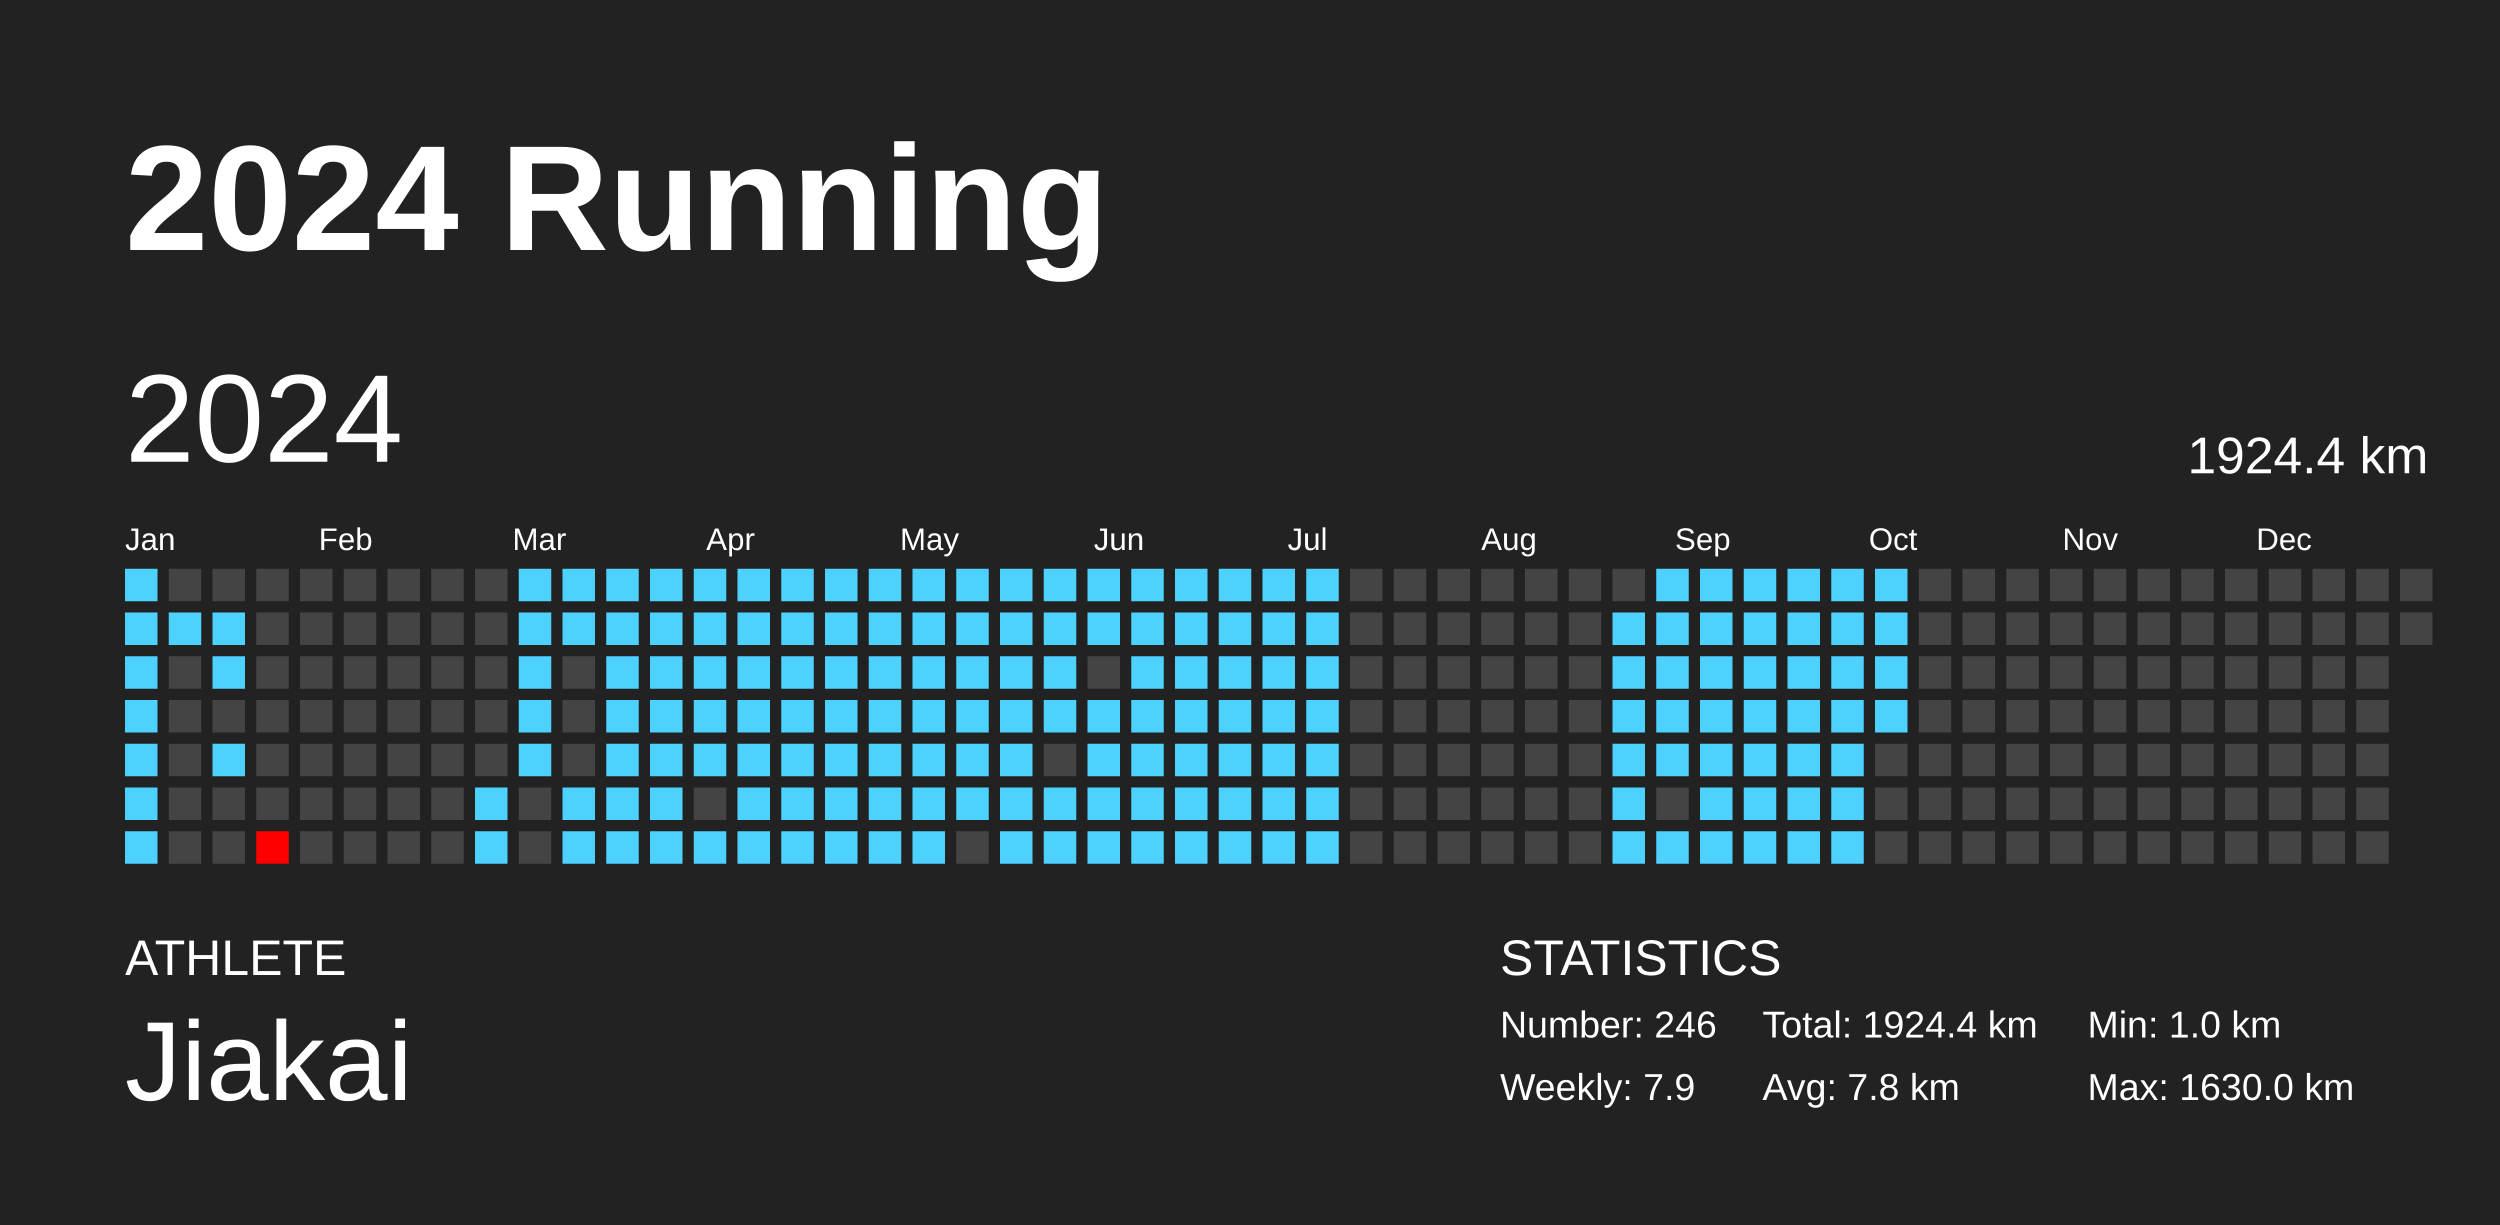
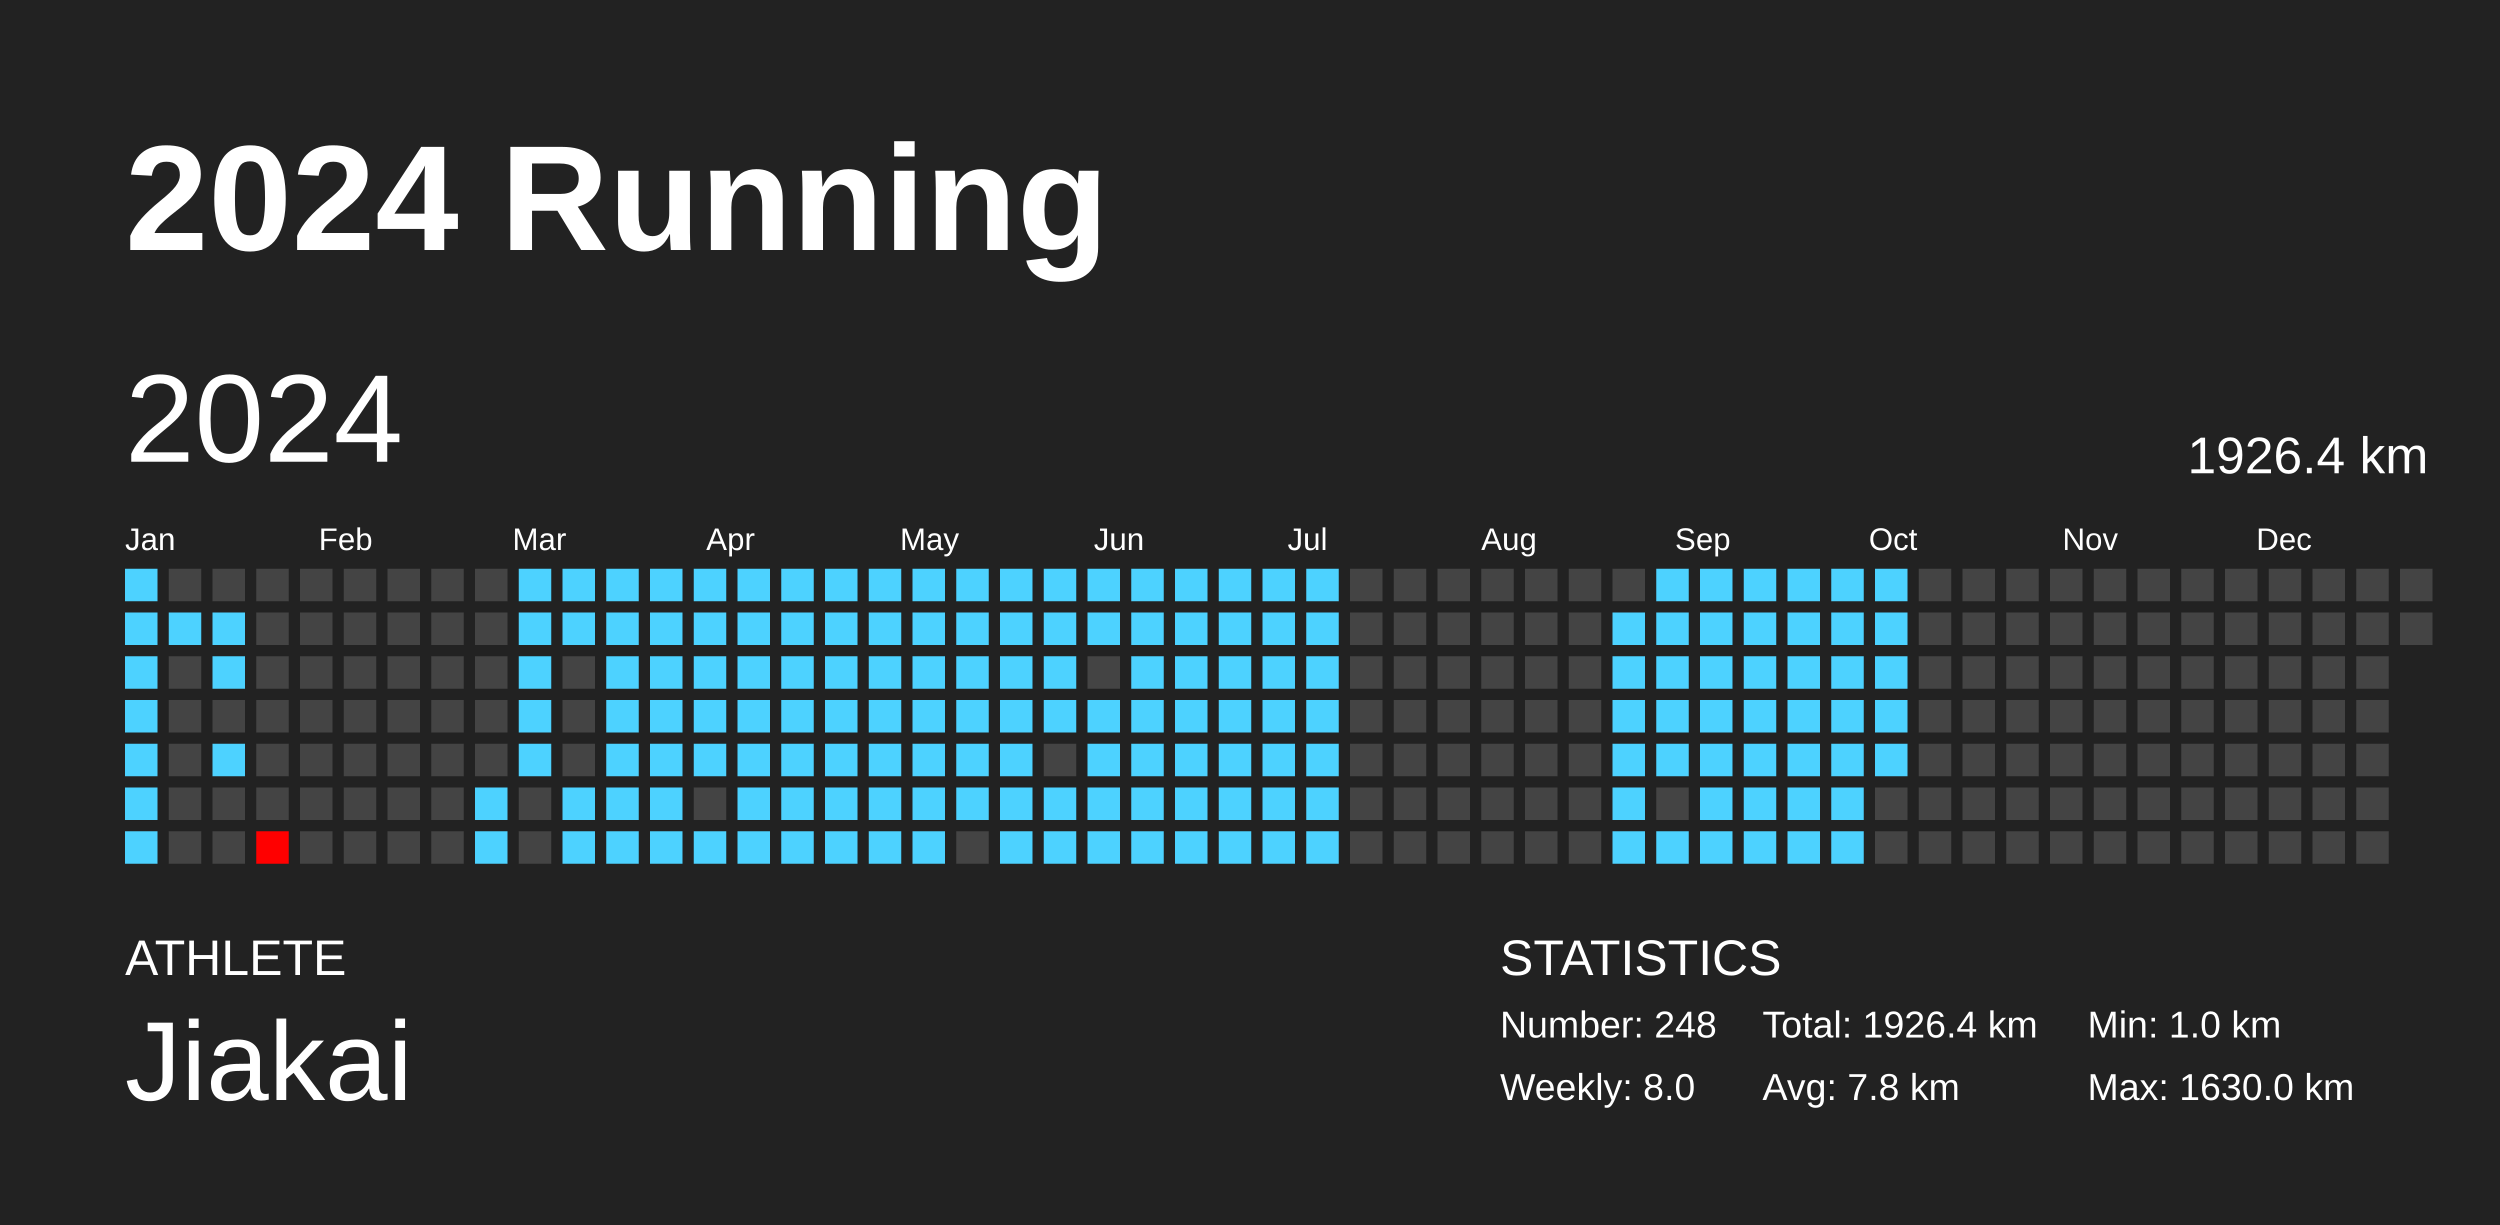
<svg xmlns="http://www.w3.org/2000/svg" baseProfile="full" height="98mm" version="1.1" viewBox="0,0,200,98" width="200mm">
  <defs />
  <rect fill="#222222" height="98" width="200" x="0" y="0" />
  <text fill="#FFFFFF" style="font-size:12px; font-family:Arial; font-weight:bold;" x="10" y="20">2024 Running</text>
  <text fill="#FFFFFF" style="font-size:4px; font-family:Arial" x="10" y="78">ATHLETE</text>
  <text fill="#FFFFFF" style="font-size:9px; font-family:Arial" x="10" y="88">Jiakai</text>
  <text fill="#FFFFFF" style="font-size:4px; font-family:Arial" x="120" y="78">STATISTICS</text>
-   <text fill="#FFFFFF" style="font-size:3px; font-family:Arial" x="120" y="83">Number: 246</text>
-   <text fill="#FFFFFF" style="font-size:3px; font-family:Arial" x="120" y="88">Weekly: 7.9</text>
-   <text fill="#FFFFFF" style="font-size:3px; font-family:Arial" x="141" y="83">Total: 1924.4 km</text>
+   <text fill="#FFFFFF" style="font-size:3px; font-family:Arial" x="120" y="83">Number: 248</text>
+   <text fill="#FFFFFF" style="font-size:3px; font-family:Arial" x="120" y="88">Weekly: 8.0</text>
+   <text fill="#FFFFFF" style="font-size:3px; font-family:Arial" x="141" y="83">Total: 1926.4 km</text>
  <text fill="#FFFFFF" style="font-size:3px; font-family:Arial" x="141" y="88">Avg: 7.8 km</text>
  <text fill="#FFFFFF" style="font-size:3px; font-family:Arial" x="167" y="83">Min: 1.0 km</text>
  <text fill="#FFFFFF" style="font-size:3px; font-family:Arial" x="167" y="88">Max: 1630.0 km</text>
  <text dominant-baseline="hanging" fill="#FFFFFF" style="font-size:10.0px; font-family:Arial;" x="10" y="30">2024</text>
-   <text dominant-baseline="hanging" fill="#FFFFFF" style="font-size:4.125px; font-family:Arial;" x="175" y="35">1924.4 km</text>
+   <text dominant-baseline="hanging" fill="#FFFFFF" style="font-size:4.125px; font-family:Arial;" x="175" y="35">1926.4 km</text>
  <text fill="#FFFFFF" style="font-size:2.5px; font-family:Arial" x="10.0" y="44">Jan</text>
  <text fill="#FFFFFF" style="font-size:2.5px; font-family:Arial" x="25.5" y="44">Feb</text>
  <text fill="#FFFFFF" style="font-size:2.5px; font-family:Arial" x="41.0" y="44">Mar</text>
  <text fill="#FFFFFF" style="font-size:2.5px; font-family:Arial" x="56.5" y="44">Apr</text>
  <text fill="#FFFFFF" style="font-size:2.5px; font-family:Arial" x="72.0" y="44">May</text>
  <text fill="#FFFFFF" style="font-size:2.5px; font-family:Arial" x="87.5" y="44">Jun</text>
  <text fill="#FFFFFF" style="font-size:2.5px; font-family:Arial" x="103.0" y="44">Jul</text>
  <text fill="#FFFFFF" style="font-size:2.5px; font-family:Arial" x="118.5" y="44">Aug</text>
  <text fill="#FFFFFF" style="font-size:2.5px; font-family:Arial" x="134.0" y="44">Sep</text>
  <text fill="#FFFFFF" style="font-size:2.5px; font-family:Arial" x="149.5" y="44">Oct</text>
  <text fill="#FFFFFF" style="font-size:2.5px; font-family:Arial" x="165.0" y="44">Nov</text>
  <text fill="#FFFFFF" style="font-size:2.5px; font-family:Arial" x="180.5" y="44">Dec</text>
  <rect fill="#4dd2ff" height="2.6" width="2.6" x="10.0" y="45.5" />
  <rect fill="#4dd2ff" height="2.6" width="2.6" x="10.0" y="49.0" />
  <rect fill="#4dd2ff" height="2.6" width="2.6" x="10.0" y="52.5" />
  <rect fill="#4dd2ff" height="2.6" width="2.6" x="10.0" y="56.0" />
  <rect fill="#4dd2ff" height="2.6" width="2.6" x="10.0" y="59.5" />
  <rect fill="#4dd2ff" height="2.6" width="2.6" x="10.0" y="63.0" />
  <rect fill="#4dd2ff" height="2.6" width="2.6" x="10.0" y="66.5" />
  <rect fill="#444444" height="2.6" width="2.6" x="13.5" y="45.5" />
  <rect fill="#4dd2ff" height="2.6" width="2.6" x="13.5" y="49.0" />
  <rect fill="#444444" height="2.6" width="2.6" x="13.5" y="52.5" />
  <rect fill="#444444" height="2.6" width="2.6" x="13.5" y="56.0" />
  <rect fill="#444444" height="2.6" width="2.6" x="13.5" y="59.5" />
  <rect fill="#444444" height="2.6" width="2.6" x="13.5" y="63.0" />
  <rect fill="#444444" height="2.6" width="2.6" x="13.5" y="66.5" />
  <rect fill="#444444" height="2.6" width="2.6" x="17.0" y="45.5" />
  <rect fill="#4dd2ff" height="2.6" width="2.6" x="17.0" y="49.0" />
  <rect fill="#4dd2ff" height="2.6" width="2.6" x="17.0" y="52.5" />
  <rect fill="#444444" height="2.6" width="2.6" x="17.0" y="56.0" />
  <rect fill="#4dd2ff" height="2.6" width="2.6" x="17.0" y="59.5" />
  <rect fill="#444444" height="2.6" width="2.6" x="17.0" y="63.0" />
  <rect fill="#444444" height="2.6" width="2.6" x="17.0" y="66.5" />
  <rect fill="#444444" height="2.6" width="2.6" x="20.5" y="45.5" />
  <rect fill="#444444" height="2.6" width="2.6" x="20.5" y="49.0" />
  <rect fill="#444444" height="2.6" width="2.6" x="20.5" y="52.5" />
  <rect fill="#444444" height="2.6" width="2.6" x="20.5" y="56.0" />
  <rect fill="#444444" height="2.6" width="2.6" x="20.5" y="59.5" />
  <rect fill="#444444" height="2.6" width="2.6" x="20.5" y="63.0" />
  <rect fill="red" height="2.6" width="2.6" x="20.5" y="66.5" />
  <rect fill="#444444" height="2.6" width="2.6" x="24.0" y="45.5" />
  <rect fill="#444444" height="2.6" width="2.6" x="24.0" y="49.0" />
  <rect fill="#444444" height="2.6" width="2.6" x="24.0" y="52.5" />
  <rect fill="#444444" height="2.6" width="2.6" x="24.0" y="56.0" />
  <rect fill="#444444" height="2.6" width="2.6" x="24.0" y="59.5" />
  <rect fill="#444444" height="2.6" width="2.6" x="24.0" y="63.0" />
  <rect fill="#444444" height="2.6" width="2.6" x="24.0" y="66.5" />
  <rect fill="#444444" height="2.6" width="2.6" x="27.5" y="45.5" />
  <rect fill="#444444" height="2.6" width="2.6" x="27.5" y="49.0" />
  <rect fill="#444444" height="2.6" width="2.6" x="27.5" y="52.5" />
  <rect fill="#444444" height="2.6" width="2.6" x="27.5" y="56.0" />
  <rect fill="#444444" height="2.6" width="2.6" x="27.5" y="59.5" />
  <rect fill="#444444" height="2.6" width="2.6" x="27.5" y="63.0" />
  <rect fill="#444444" height="2.6" width="2.6" x="27.5" y="66.5" />
  <rect fill="#444444" height="2.6" width="2.6" x="31.0" y="45.5" />
  <rect fill="#444444" height="2.6" width="2.6" x="31.0" y="49.0" />
  <rect fill="#444444" height="2.6" width="2.6" x="31.0" y="52.5" />
  <rect fill="#444444" height="2.6" width="2.6" x="31.0" y="56.0" />
  <rect fill="#444444" height="2.6" width="2.6" x="31.0" y="59.5" />
  <rect fill="#444444" height="2.6" width="2.6" x="31.0" y="63.0" />
  <rect fill="#444444" height="2.6" width="2.6" x="31.0" y="66.5" />
  <rect fill="#444444" height="2.6" width="2.6" x="34.5" y="45.5" />
  <rect fill="#444444" height="2.6" width="2.6" x="34.5" y="49.0" />
  <rect fill="#444444" height="2.6" width="2.6" x="34.5" y="52.5" />
  <rect fill="#444444" height="2.6" width="2.6" x="34.5" y="56.0" />
  <rect fill="#444444" height="2.6" width="2.6" x="34.5" y="59.5" />
  <rect fill="#444444" height="2.6" width="2.6" x="34.5" y="63.0" />
  <rect fill="#444444" height="2.6" width="2.6" x="34.5" y="66.5" />
  <rect fill="#444444" height="2.6" width="2.6" x="38.0" y="45.5" />
  <rect fill="#444444" height="2.6" width="2.6" x="38.0" y="49.0" />
  <rect fill="#444444" height="2.6" width="2.6" x="38.0" y="52.5" />
  <rect fill="#444444" height="2.6" width="2.6" x="38.0" y="56.0" />
  <rect fill="#444444" height="2.6" width="2.6" x="38.0" y="59.5" />
  <rect fill="#4dd2ff" height="2.6" width="2.6" x="38.0" y="63.0" />
  <rect fill="#4dd2ff" height="2.6" width="2.6" x="38.0" y="66.5" />
  <rect fill="#4dd2ff" height="2.6" width="2.6" x="41.5" y="45.5" />
  <rect fill="#4dd2ff" height="2.6" width="2.6" x="41.5" y="49.0" />
  <rect fill="#4dd2ff" height="2.6" width="2.6" x="41.5" y="52.5" />
  <rect fill="#4dd2ff" height="2.6" width="2.6" x="41.5" y="56.0" />
  <rect fill="#4dd2ff" height="2.6" width="2.6" x="41.5" y="59.5" />
  <rect fill="#444444" height="2.6" width="2.6" x="41.5" y="63.0" />
  <rect fill="#444444" height="2.6" width="2.6" x="41.5" y="66.5" />
  <rect fill="#4dd2ff" height="2.6" width="2.6" x="45.0" y="45.5" />
  <rect fill="#4dd2ff" height="2.6" width="2.6" x="45.0" y="49.0" />
  <rect fill="#444444" height="2.6" width="2.6" x="45.0" y="52.5" />
  <rect fill="#444444" height="2.6" width="2.6" x="45.0" y="56.0" />
  <rect fill="#444444" height="2.6" width="2.6" x="45.0" y="59.5" />
  <rect fill="#4dd2ff" height="2.6" width="2.6" x="45.0" y="63.0" />
  <rect fill="#4dd2ff" height="2.6" width="2.6" x="45.0" y="66.5" />
  <rect fill="#4dd2ff" height="2.6" width="2.6" x="48.5" y="45.5" />
  <rect fill="#4dd2ff" height="2.6" width="2.6" x="48.5" y="49.0" />
  <rect fill="#4dd2ff" height="2.6" width="2.6" x="48.5" y="52.5" />
  <rect fill="#4dd2ff" height="2.6" width="2.6" x="48.5" y="56.0" />
  <rect fill="#4dd2ff" height="2.6" width="2.6" x="48.5" y="59.5" />
  <rect fill="#4dd2ff" height="2.6" width="2.6" x="48.5" y="63.0" />
  <rect fill="#4dd2ff" height="2.6" width="2.6" x="48.5" y="66.5" />
  <rect fill="#4dd2ff" height="2.6" width="2.6" x="52.0" y="45.5" />
  <rect fill="#4dd2ff" height="2.6" width="2.6" x="52.0" y="49.0" />
  <rect fill="#4dd2ff" height="2.6" width="2.6" x="52.0" y="52.5" />
  <rect fill="#4dd2ff" height="2.6" width="2.6" x="52.0" y="56.0" />
  <rect fill="#4dd2ff" height="2.6" width="2.6" x="52.0" y="59.5" />
  <rect fill="#4dd2ff" height="2.6" width="2.6" x="52.0" y="63.0" />
  <rect fill="#4dd2ff" height="2.6" width="2.6" x="52.0" y="66.5" />
  <rect fill="#4dd2ff" height="2.6" width="2.6" x="55.5" y="45.5" />
  <rect fill="#4dd2ff" height="2.6" width="2.6" x="55.5" y="49.0" />
  <rect fill="#4dd2ff" height="2.6" width="2.6" x="55.5" y="52.5" />
  <rect fill="#4dd2ff" height="2.6" width="2.6" x="55.5" y="56.0" />
  <rect fill="#4dd2ff" height="2.6" width="2.6" x="55.5" y="59.5" />
  <rect fill="#444444" height="2.6" width="2.6" x="55.5" y="63.0" />
  <rect fill="#4dd2ff" height="2.6" width="2.6" x="55.5" y="66.5" />
  <rect fill="#4dd2ff" height="2.6" width="2.6" x="59.0" y="45.5" />
  <rect fill="#4dd2ff" height="2.6" width="2.6" x="59.0" y="49.0" />
  <rect fill="#4dd2ff" height="2.6" width="2.6" x="59.0" y="52.5" />
  <rect fill="#4dd2ff" height="2.6" width="2.6" x="59.0" y="56.0" />
  <rect fill="#4dd2ff" height="2.6" width="2.6" x="59.0" y="59.5" />
  <rect fill="#4dd2ff" height="2.6" width="2.6" x="59.0" y="63.0" />
  <rect fill="#4dd2ff" height="2.6" width="2.6" x="59.0" y="66.5" />
  <rect fill="#4dd2ff" height="2.6" width="2.6" x="62.5" y="45.5" />
  <rect fill="#4dd2ff" height="2.6" width="2.6" x="62.5" y="49.0" />
  <rect fill="#4dd2ff" height="2.6" width="2.6" x="62.5" y="52.5" />
  <rect fill="#4dd2ff" height="2.6" width="2.6" x="62.5" y="56.0" />
  <rect fill="#4dd2ff" height="2.6" width="2.6" x="62.5" y="59.5" />
  <rect fill="#4dd2ff" height="2.6" width="2.6" x="62.5" y="63.0" />
  <rect fill="#4dd2ff" height="2.6" width="2.6" x="62.5" y="66.5" />
  <rect fill="#4dd2ff" height="2.6" width="2.6" x="66.0" y="45.5" />
  <rect fill="#4dd2ff" height="2.6" width="2.6" x="66.0" y="49.0" />
  <rect fill="#4dd2ff" height="2.6" width="2.6" x="66.0" y="52.5" />
  <rect fill="#4dd2ff" height="2.6" width="2.6" x="66.0" y="56.0" />
  <rect fill="#4dd2ff" height="2.6" width="2.6" x="66.0" y="59.5" />
  <rect fill="#4dd2ff" height="2.6" width="2.6" x="66.0" y="63.0" />
  <rect fill="#4dd2ff" height="2.6" width="2.6" x="66.0" y="66.5" />
  <rect fill="#4dd2ff" height="2.6" width="2.6" x="69.5" y="45.5" />
  <rect fill="#4dd2ff" height="2.6" width="2.6" x="69.5" y="49.0" />
  <rect fill="#4dd2ff" height="2.6" width="2.6" x="69.5" y="52.5" />
  <rect fill="#4dd2ff" height="2.6" width="2.6" x="69.5" y="56.0" />
  <rect fill="#4dd2ff" height="2.6" width="2.6" x="69.5" y="59.5" />
  <rect fill="#4dd2ff" height="2.6" width="2.6" x="69.5" y="63.0" />
  <rect fill="#4dd2ff" height="2.6" width="2.6" x="69.5" y="66.5" />
  <rect fill="#4dd2ff" height="2.6" width="2.6" x="73.0" y="45.5" />
  <rect fill="#4dd2ff" height="2.6" width="2.6" x="73.0" y="49.0" />
  <rect fill="#4dd2ff" height="2.6" width="2.6" x="73.0" y="52.5" />
  <rect fill="#4dd2ff" height="2.6" width="2.6" x="73.0" y="56.0" />
  <rect fill="#4dd2ff" height="2.6" width="2.6" x="73.0" y="59.5" />
  <rect fill="#4dd2ff" height="2.6" width="2.6" x="73.0" y="63.0" />
  <rect fill="#4dd2ff" height="2.6" width="2.6" x="73.0" y="66.5" />
  <rect fill="#4dd2ff" height="2.6" width="2.6" x="76.5" y="45.5" />
  <rect fill="#4dd2ff" height="2.6" width="2.6" x="76.5" y="49.0" />
  <rect fill="#4dd2ff" height="2.6" width="2.6" x="76.5" y="52.5" />
  <rect fill="#4dd2ff" height="2.6" width="2.6" x="76.5" y="56.0" />
  <rect fill="#4dd2ff" height="2.6" width="2.6" x="76.5" y="59.5" />
  <rect fill="#4dd2ff" height="2.6" width="2.6" x="76.5" y="63.0" />
  <rect fill="#444444" height="2.6" width="2.6" x="76.5" y="66.5" />
  <rect fill="#4dd2ff" height="2.6" width="2.6" x="80.0" y="45.5" />
  <rect fill="#4dd2ff" height="2.6" width="2.6" x="80.0" y="49.0" />
  <rect fill="#4dd2ff" height="2.6" width="2.6" x="80.0" y="52.5" />
  <rect fill="#4dd2ff" height="2.6" width="2.6" x="80.0" y="56.0" />
  <rect fill="#4dd2ff" height="2.6" width="2.6" x="80.0" y="59.5" />
  <rect fill="#4dd2ff" height="2.6" width="2.6" x="80.0" y="63.0" />
  <rect fill="#4dd2ff" height="2.6" width="2.6" x="80.0" y="66.5" />
  <rect fill="#4dd2ff" height="2.6" width="2.6" x="83.5" y="45.5" />
  <rect fill="#4dd2ff" height="2.6" width="2.6" x="83.5" y="49.0" />
  <rect fill="#4dd2ff" height="2.6" width="2.6" x="83.5" y="52.5" />
  <rect fill="#4dd2ff" height="2.6" width="2.6" x="83.5" y="56.0" />
  <rect fill="#444444" height="2.6" width="2.6" x="83.5" y="59.5" />
  <rect fill="#4dd2ff" height="2.6" width="2.6" x="83.5" y="63.0" />
  <rect fill="#4dd2ff" height="2.6" width="2.6" x="83.5" y="66.5" />
  <rect fill="#4dd2ff" height="2.6" width="2.6" x="87.0" y="45.5" />
  <rect fill="#4dd2ff" height="2.6" width="2.6" x="87.0" y="49.0" />
  <rect fill="#444444" height="2.6" width="2.6" x="87.0" y="52.5" />
  <rect fill="#4dd2ff" height="2.6" width="2.6" x="87.0" y="56.0" />
  <rect fill="#4dd2ff" height="2.6" width="2.6" x="87.0" y="59.5" />
  <rect fill="#4dd2ff" height="2.6" width="2.6" x="87.0" y="63.0" />
  <rect fill="#4dd2ff" height="2.6" width="2.6" x="87.0" y="66.5" />
  <rect fill="#4dd2ff" height="2.6" width="2.6" x="90.5" y="45.5" />
  <rect fill="#4dd2ff" height="2.6" width="2.6" x="90.5" y="49.0" />
  <rect fill="#4dd2ff" height="2.6" width="2.6" x="90.5" y="52.5" />
  <rect fill="#4dd2ff" height="2.6" width="2.6" x="90.5" y="56.0" />
  <rect fill="#4dd2ff" height="2.6" width="2.6" x="90.5" y="59.5" />
  <rect fill="#4dd2ff" height="2.6" width="2.6" x="90.5" y="63.0" />
  <rect fill="#4dd2ff" height="2.6" width="2.6" x="90.5" y="66.5" />
  <rect fill="#4dd2ff" height="2.6" width="2.6" x="94.0" y="45.5" />
  <rect fill="#4dd2ff" height="2.6" width="2.6" x="94.0" y="49.0" />
  <rect fill="#4dd2ff" height="2.6" width="2.6" x="94.0" y="52.5" />
  <rect fill="#4dd2ff" height="2.6" width="2.6" x="94.0" y="56.0" />
  <rect fill="#4dd2ff" height="2.6" width="2.6" x="94.0" y="59.5" />
  <rect fill="#4dd2ff" height="2.6" width="2.6" x="94.0" y="63.0" />
  <rect fill="#4dd2ff" height="2.6" width="2.6" x="94.0" y="66.5" />
  <rect fill="#4dd2ff" height="2.6" width="2.6" x="97.5" y="45.5" />
  <rect fill="#4dd2ff" height="2.6" width="2.6" x="97.5" y="49.0" />
  <rect fill="#4dd2ff" height="2.6" width="2.6" x="97.5" y="52.5" />
  <rect fill="#4dd2ff" height="2.6" width="2.6" x="97.5" y="56.0" />
  <rect fill="#4dd2ff" height="2.6" width="2.6" x="97.5" y="59.5" />
  <rect fill="#4dd2ff" height="2.6" width="2.6" x="97.5" y="63.0" />
  <rect fill="#4dd2ff" height="2.6" width="2.6" x="97.5" y="66.5" />
  <rect fill="#4dd2ff" height="2.6" width="2.6" x="101.0" y="45.5" />
  <rect fill="#4dd2ff" height="2.6" width="2.6" x="101.0" y="49.0" />
  <rect fill="#4dd2ff" height="2.6" width="2.6" x="101.0" y="52.5" />
  <rect fill="#4dd2ff" height="2.6" width="2.6" x="101.0" y="56.0" />
  <rect fill="#4dd2ff" height="2.6" width="2.6" x="101.0" y="59.5" />
  <rect fill="#4dd2ff" height="2.6" width="2.6" x="101.0" y="63.0" />
  <rect fill="#4dd2ff" height="2.6" width="2.6" x="101.0" y="66.5" />
  <rect fill="#4dd2ff" height="2.6" width="2.6" x="104.5" y="45.5" />
  <rect fill="#4dd2ff" height="2.6" width="2.6" x="104.5" y="49.0" />
  <rect fill="#4dd2ff" height="2.6" width="2.6" x="104.5" y="52.5" />
  <rect fill="#4dd2ff" height="2.6" width="2.6" x="104.5" y="56.0" />
  <rect fill="#4dd2ff" height="2.6" width="2.6" x="104.5" y="59.5" />
  <rect fill="#4dd2ff" height="2.6" width="2.6" x="104.5" y="63.0" />
  <rect fill="#4dd2ff" height="2.6" width="2.6" x="104.5" y="66.5" />
  <rect fill="#444444" height="2.6" width="2.6" x="108.0" y="45.5" />
  <rect fill="#444444" height="2.6" width="2.6" x="108.0" y="49.0" />
  <rect fill="#444444" height="2.6" width="2.6" x="108.0" y="52.5" />
  <rect fill="#444444" height="2.6" width="2.6" x="108.0" y="56.0" />
  <rect fill="#444444" height="2.6" width="2.6" x="108.0" y="59.5" />
  <rect fill="#444444" height="2.6" width="2.6" x="108.0" y="63.0" />
  <rect fill="#444444" height="2.6" width="2.6" x="108.0" y="66.5" />
  <rect fill="#444444" height="2.6" width="2.6" x="111.5" y="45.5" />
  <rect fill="#444444" height="2.6" width="2.6" x="111.5" y="49.0" />
  <rect fill="#444444" height="2.6" width="2.6" x="111.5" y="52.5" />
  <rect fill="#444444" height="2.6" width="2.6" x="111.5" y="56.0" />
  <rect fill="#444444" height="2.6" width="2.6" x="111.5" y="59.5" />
  <rect fill="#444444" height="2.6" width="2.6" x="111.5" y="63.0" />
  <rect fill="#444444" height="2.6" width="2.6" x="111.5" y="66.5" />
  <rect fill="#444444" height="2.6" width="2.6" x="115.0" y="45.5" />
  <rect fill="#444444" height="2.6" width="2.6" x="115.0" y="49.0" />
  <rect fill="#444444" height="2.6" width="2.6" x="115.0" y="52.5" />
  <rect fill="#444444" height="2.6" width="2.6" x="115.0" y="56.0" />
  <rect fill="#444444" height="2.6" width="2.6" x="115.0" y="59.5" />
  <rect fill="#444444" height="2.6" width="2.6" x="115.0" y="63.0" />
  <rect fill="#444444" height="2.6" width="2.6" x="115.0" y="66.5" />
  <rect fill="#444444" height="2.6" width="2.6" x="118.5" y="45.5" />
  <rect fill="#444444" height="2.6" width="2.6" x="118.5" y="49.0" />
  <rect fill="#444444" height="2.6" width="2.6" x="118.5" y="52.5" />
  <rect fill="#444444" height="2.6" width="2.6" x="118.5" y="56.0" />
  <rect fill="#444444" height="2.6" width="2.6" x="118.5" y="59.5" />
  <rect fill="#444444" height="2.6" width="2.6" x="118.5" y="63.0" />
  <rect fill="#444444" height="2.6" width="2.6" x="118.5" y="66.5" />
  <rect fill="#444444" height="2.6" width="2.6" x="122.0" y="45.5" />
  <rect fill="#444444" height="2.6" width="2.6" x="122.0" y="49.0" />
  <rect fill="#444444" height="2.6" width="2.6" x="122.0" y="52.5" />
  <rect fill="#444444" height="2.6" width="2.6" x="122.0" y="56.0" />
  <rect fill="#444444" height="2.6" width="2.6" x="122.0" y="59.5" />
  <rect fill="#444444" height="2.6" width="2.6" x="122.0" y="63.0" />
  <rect fill="#444444" height="2.6" width="2.6" x="122.0" y="66.5" />
  <rect fill="#444444" height="2.6" width="2.6" x="125.5" y="45.5" />
  <rect fill="#444444" height="2.6" width="2.6" x="125.5" y="49.0" />
  <rect fill="#444444" height="2.6" width="2.6" x="125.5" y="52.5" />
  <rect fill="#444444" height="2.6" width="2.6" x="125.5" y="56.0" />
  <rect fill="#444444" height="2.6" width="2.6" x="125.5" y="59.5" />
  <rect fill="#444444" height="2.6" width="2.6" x="125.5" y="63.0" />
  <rect fill="#444444" height="2.6" width="2.6" x="125.5" y="66.5" />
  <rect fill="#444444" height="2.6" width="2.6" x="129.0" y="45.5" />
  <rect fill="#4dd2ff" height="2.6" width="2.6" x="129.0" y="49.0" />
  <rect fill="#4dd2ff" height="2.6" width="2.6" x="129.0" y="52.5" />
  <rect fill="#4dd2ff" height="2.6" width="2.6" x="129.0" y="56.0" />
  <rect fill="#4dd2ff" height="2.6" width="2.6" x="129.0" y="59.5" />
  <rect fill="#4dd2ff" height="2.6" width="2.6" x="129.0" y="63.0" />
  <rect fill="#4dd2ff" height="2.6" width="2.6" x="129.0" y="66.5" />
  <rect fill="#4dd2ff" height="2.6" width="2.6" x="132.5" y="45.5" />
  <rect fill="#4dd2ff" height="2.6" width="2.6" x="132.5" y="49.0" />
  <rect fill="#4dd2ff" height="2.6" width="2.6" x="132.5" y="52.5" />
  <rect fill="#4dd2ff" height="2.6" width="2.6" x="132.5" y="56.0" />
  <rect fill="#4dd2ff" height="2.6" width="2.6" x="132.5" y="59.5" />
  <rect fill="#444444" height="2.6" width="2.6" x="132.5" y="63.0" />
  <rect fill="#4dd2ff" height="2.6" width="2.6" x="132.5" y="66.5" />
  <rect fill="#4dd2ff" height="2.6" width="2.6" x="136.0" y="45.5" />
  <rect fill="#4dd2ff" height="2.6" width="2.6" x="136.0" y="49.0" />
  <rect fill="#4dd2ff" height="2.6" width="2.6" x="136.0" y="52.5" />
  <rect fill="#4dd2ff" height="2.6" width="2.6" x="136.0" y="56.0" />
  <rect fill="#4dd2ff" height="2.6" width="2.6" x="136.0" y="59.5" />
  <rect fill="#4dd2ff" height="2.6" width="2.6" x="136.0" y="63.0" />
  <rect fill="#4dd2ff" height="2.6" width="2.6" x="136.0" y="66.5" />
  <rect fill="#4dd2ff" height="2.6" width="2.6" x="139.5" y="45.5" />
  <rect fill="#4dd2ff" height="2.6" width="2.6" x="139.5" y="49.0" />
  <rect fill="#4dd2ff" height="2.6" width="2.6" x="139.5" y="52.5" />
  <rect fill="#4dd2ff" height="2.6" width="2.6" x="139.5" y="56.0" />
  <rect fill="#4dd2ff" height="2.6" width="2.6" x="139.5" y="59.5" />
  <rect fill="#4dd2ff" height="2.6" width="2.6" x="139.5" y="63.0" />
  <rect fill="#4dd2ff" height="2.6" width="2.6" x="139.5" y="66.5" />
  <rect fill="#4dd2ff" height="2.6" width="2.6" x="143.0" y="45.5" />
  <rect fill="#4dd2ff" height="2.6" width="2.6" x="143.0" y="49.0" />
  <rect fill="#4dd2ff" height="2.6" width="2.6" x="143.0" y="52.5" />
  <rect fill="#4dd2ff" height="2.6" width="2.6" x="143.0" y="56.0" />
  <rect fill="#4dd2ff" height="2.6" width="2.6" x="143.0" y="59.5" />
  <rect fill="#4dd2ff" height="2.6" width="2.6" x="143.0" y="63.0" />
  <rect fill="#4dd2ff" height="2.6" width="2.6" x="143.0" y="66.5" />
  <rect fill="#4dd2ff" height="2.6" width="2.6" x="146.5" y="45.5" />
  <rect fill="#4dd2ff" height="2.6" width="2.6" x="146.5" y="49.0" />
  <rect fill="#4dd2ff" height="2.6" width="2.6" x="146.5" y="52.5" />
  <rect fill="#4dd2ff" height="2.6" width="2.6" x="146.5" y="56.0" />
  <rect fill="#4dd2ff" height="2.6" width="2.6" x="146.5" y="59.5" />
  <rect fill="#4dd2ff" height="2.6" width="2.6" x="146.5" y="63.0" />
  <rect fill="#4dd2ff" height="2.6" width="2.6" x="146.5" y="66.5" />
  <rect fill="#4dd2ff" height="2.6" width="2.6" x="150.0" y="45.5" />
  <rect fill="#4dd2ff" height="2.6" width="2.6" x="150.0" y="49.0" />
  <rect fill="#4dd2ff" height="2.6" width="2.6" x="150.0" y="52.5" />
  <rect fill="#4dd2ff" height="2.6" width="2.6" x="150.0" y="56.0" />
-   <rect fill="#444444" height="2.6" width="2.6" x="150.0" y="59.5" />
+   <rect fill="#4dd2ff" height="2.6" width="2.6" x="150.0" y="59.5" />
  <rect fill="#444444" height="2.6" width="2.6" x="150.0" y="63.0" />
  <rect fill="#444444" height="2.6" width="2.6" x="150.0" y="66.5" />
  <rect fill="#444444" height="2.6" width="2.6" x="153.5" y="45.5" />
  <rect fill="#444444" height="2.6" width="2.6" x="153.5" y="49.0" />
  <rect fill="#444444" height="2.6" width="2.6" x="153.5" y="52.5" />
  <rect fill="#444444" height="2.6" width="2.6" x="153.5" y="56.0" />
  <rect fill="#444444" height="2.6" width="2.6" x="153.5" y="59.5" />
  <rect fill="#444444" height="2.6" width="2.6" x="153.5" y="63.0" />
  <rect fill="#444444" height="2.6" width="2.6" x="153.5" y="66.5" />
  <rect fill="#444444" height="2.6" width="2.6" x="157.0" y="45.5" />
  <rect fill="#444444" height="2.6" width="2.6" x="157.0" y="49.0" />
  <rect fill="#444444" height="2.6" width="2.6" x="157.0" y="52.5" />
  <rect fill="#444444" height="2.6" width="2.6" x="157.0" y="56.0" />
  <rect fill="#444444" height="2.6" width="2.6" x="157.0" y="59.5" />
  <rect fill="#444444" height="2.6" width="2.6" x="157.0" y="63.0" />
  <rect fill="#444444" height="2.6" width="2.6" x="157.0" y="66.5" />
  <rect fill="#444444" height="2.6" width="2.6" x="160.5" y="45.5" />
  <rect fill="#444444" height="2.6" width="2.6" x="160.5" y="49.0" />
  <rect fill="#444444" height="2.6" width="2.6" x="160.5" y="52.5" />
  <rect fill="#444444" height="2.6" width="2.6" x="160.5" y="56.0" />
  <rect fill="#444444" height="2.6" width="2.6" x="160.5" y="59.5" />
  <rect fill="#444444" height="2.6" width="2.6" x="160.5" y="63.0" />
  <rect fill="#444444" height="2.6" width="2.6" x="160.5" y="66.5" />
  <rect fill="#444444" height="2.6" width="2.6" x="164.0" y="45.5" />
  <rect fill="#444444" height="2.6" width="2.6" x="164.0" y="49.0" />
  <rect fill="#444444" height="2.6" width="2.6" x="164.0" y="52.5" />
  <rect fill="#444444" height="2.6" width="2.6" x="164.0" y="56.0" />
  <rect fill="#444444" height="2.6" width="2.6" x="164.0" y="59.5" />
  <rect fill="#444444" height="2.6" width="2.6" x="164.0" y="63.0" />
  <rect fill="#444444" height="2.6" width="2.6" x="164.0" y="66.5" />
  <rect fill="#444444" height="2.6" width="2.6" x="167.5" y="45.5" />
  <rect fill="#444444" height="2.6" width="2.6" x="167.5" y="49.0" />
  <rect fill="#444444" height="2.6" width="2.6" x="167.5" y="52.5" />
  <rect fill="#444444" height="2.6" width="2.6" x="167.5" y="56.0" />
  <rect fill="#444444" height="2.6" width="2.6" x="167.5" y="59.5" />
  <rect fill="#444444" height="2.6" width="2.6" x="167.5" y="63.0" />
  <rect fill="#444444" height="2.6" width="2.6" x="167.5" y="66.5" />
  <rect fill="#444444" height="2.6" width="2.6" x="171.0" y="45.5" />
  <rect fill="#444444" height="2.6" width="2.6" x="171.0" y="49.0" />
  <rect fill="#444444" height="2.6" width="2.6" x="171.0" y="52.5" />
  <rect fill="#444444" height="2.6" width="2.6" x="171.0" y="56.0" />
  <rect fill="#444444" height="2.6" width="2.6" x="171.0" y="59.5" />
  <rect fill="#444444" height="2.6" width="2.6" x="171.0" y="63.0" />
  <rect fill="#444444" height="2.6" width="2.6" x="171.0" y="66.5" />
  <rect fill="#444444" height="2.6" width="2.6" x="174.5" y="45.5" />
  <rect fill="#444444" height="2.6" width="2.6" x="174.5" y="49.0" />
  <rect fill="#444444" height="2.6" width="2.6" x="174.5" y="52.5" />
  <rect fill="#444444" height="2.6" width="2.6" x="174.5" y="56.0" />
  <rect fill="#444444" height="2.6" width="2.6" x="174.5" y="59.5" />
  <rect fill="#444444" height="2.6" width="2.6" x="174.5" y="63.0" />
  <rect fill="#444444" height="2.6" width="2.6" x="174.5" y="66.5" />
  <rect fill="#444444" height="2.6" width="2.6" x="178.0" y="45.5" />
  <rect fill="#444444" height="2.6" width="2.6" x="178.0" y="49.0" />
  <rect fill="#444444" height="2.6" width="2.6" x="178.0" y="52.5" />
  <rect fill="#444444" height="2.6" width="2.6" x="178.0" y="56.0" />
  <rect fill="#444444" height="2.6" width="2.6" x="178.0" y="59.5" />
  <rect fill="#444444" height="2.6" width="2.6" x="178.0" y="63.0" />
  <rect fill="#444444" height="2.6" width="2.6" x="178.0" y="66.5" />
  <rect fill="#444444" height="2.6" width="2.6" x="181.5" y="45.5" />
  <rect fill="#444444" height="2.6" width="2.6" x="181.5" y="49.0" />
  <rect fill="#444444" height="2.6" width="2.6" x="181.5" y="52.5" />
  <rect fill="#444444" height="2.6" width="2.6" x="181.5" y="56.0" />
  <rect fill="#444444" height="2.6" width="2.6" x="181.5" y="59.5" />
  <rect fill="#444444" height="2.6" width="2.6" x="181.5" y="63.0" />
  <rect fill="#444444" height="2.6" width="2.6" x="181.5" y="66.5" />
  <rect fill="#444444" height="2.6" width="2.6" x="185.0" y="45.5" />
  <rect fill="#444444" height="2.6" width="2.6" x="185.0" y="49.0" />
  <rect fill="#444444" height="2.6" width="2.6" x="185.0" y="52.5" />
  <rect fill="#444444" height="2.6" width="2.6" x="185.0" y="56.0" />
  <rect fill="#444444" height="2.6" width="2.6" x="185.0" y="59.5" />
  <rect fill="#444444" height="2.6" width="2.6" x="185.0" y="63.0" />
  <rect fill="#444444" height="2.6" width="2.6" x="185.0" y="66.5" />
  <rect fill="#444444" height="2.6" width="2.6" x="188.5" y="45.5" />
  <rect fill="#444444" height="2.6" width="2.6" x="188.5" y="49.0" />
  <rect fill="#444444" height="2.6" width="2.6" x="188.5" y="52.5" />
  <rect fill="#444444" height="2.6" width="2.6" x="188.5" y="56.0" />
  <rect fill="#444444" height="2.6" width="2.6" x="188.5" y="59.5" />
  <rect fill="#444444" height="2.6" width="2.6" x="188.5" y="63.0" />
  <rect fill="#444444" height="2.6" width="2.6" x="188.5" y="66.5" />
  <rect fill="#444444" height="2.6" width="2.6" x="192.0" y="45.5" />
  <rect fill="#444444" height="2.6" width="2.6" x="192.0" y="49.0" />
</svg>
